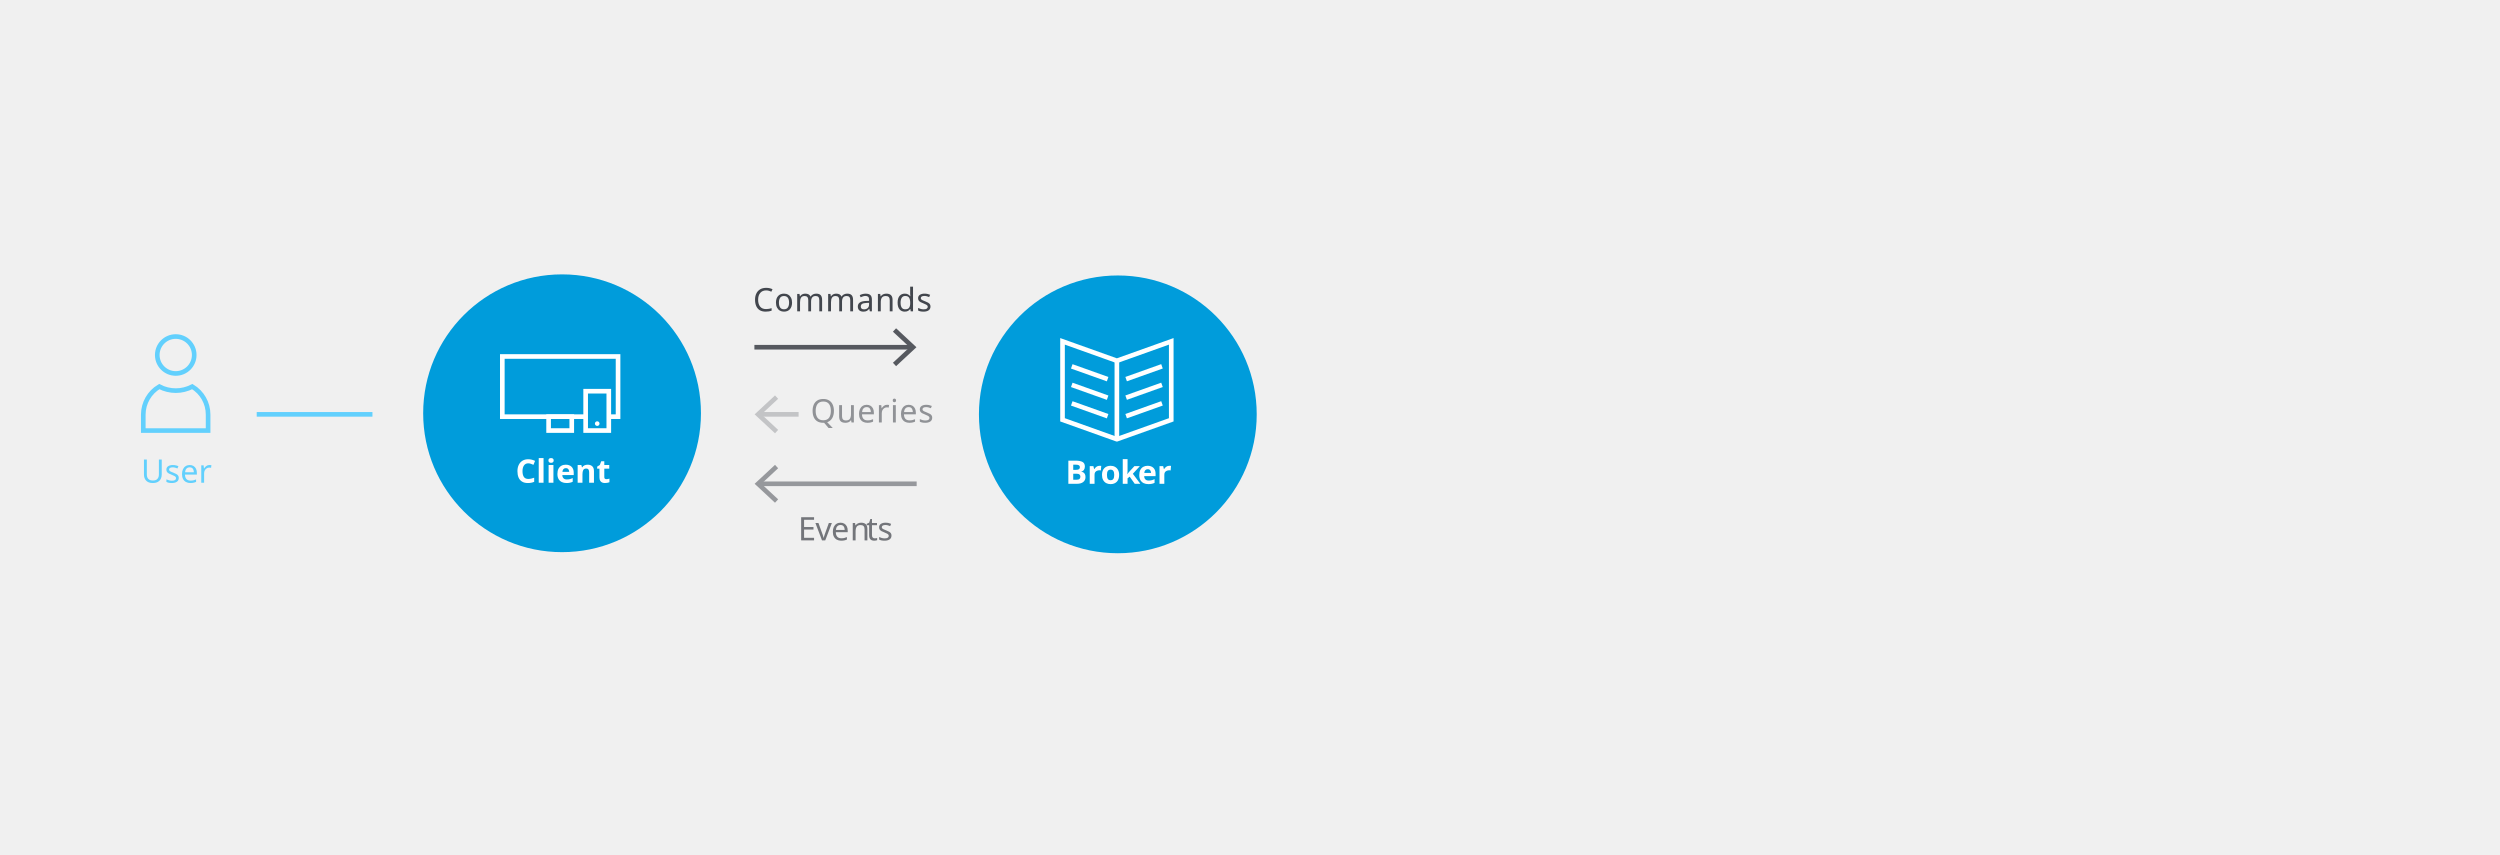
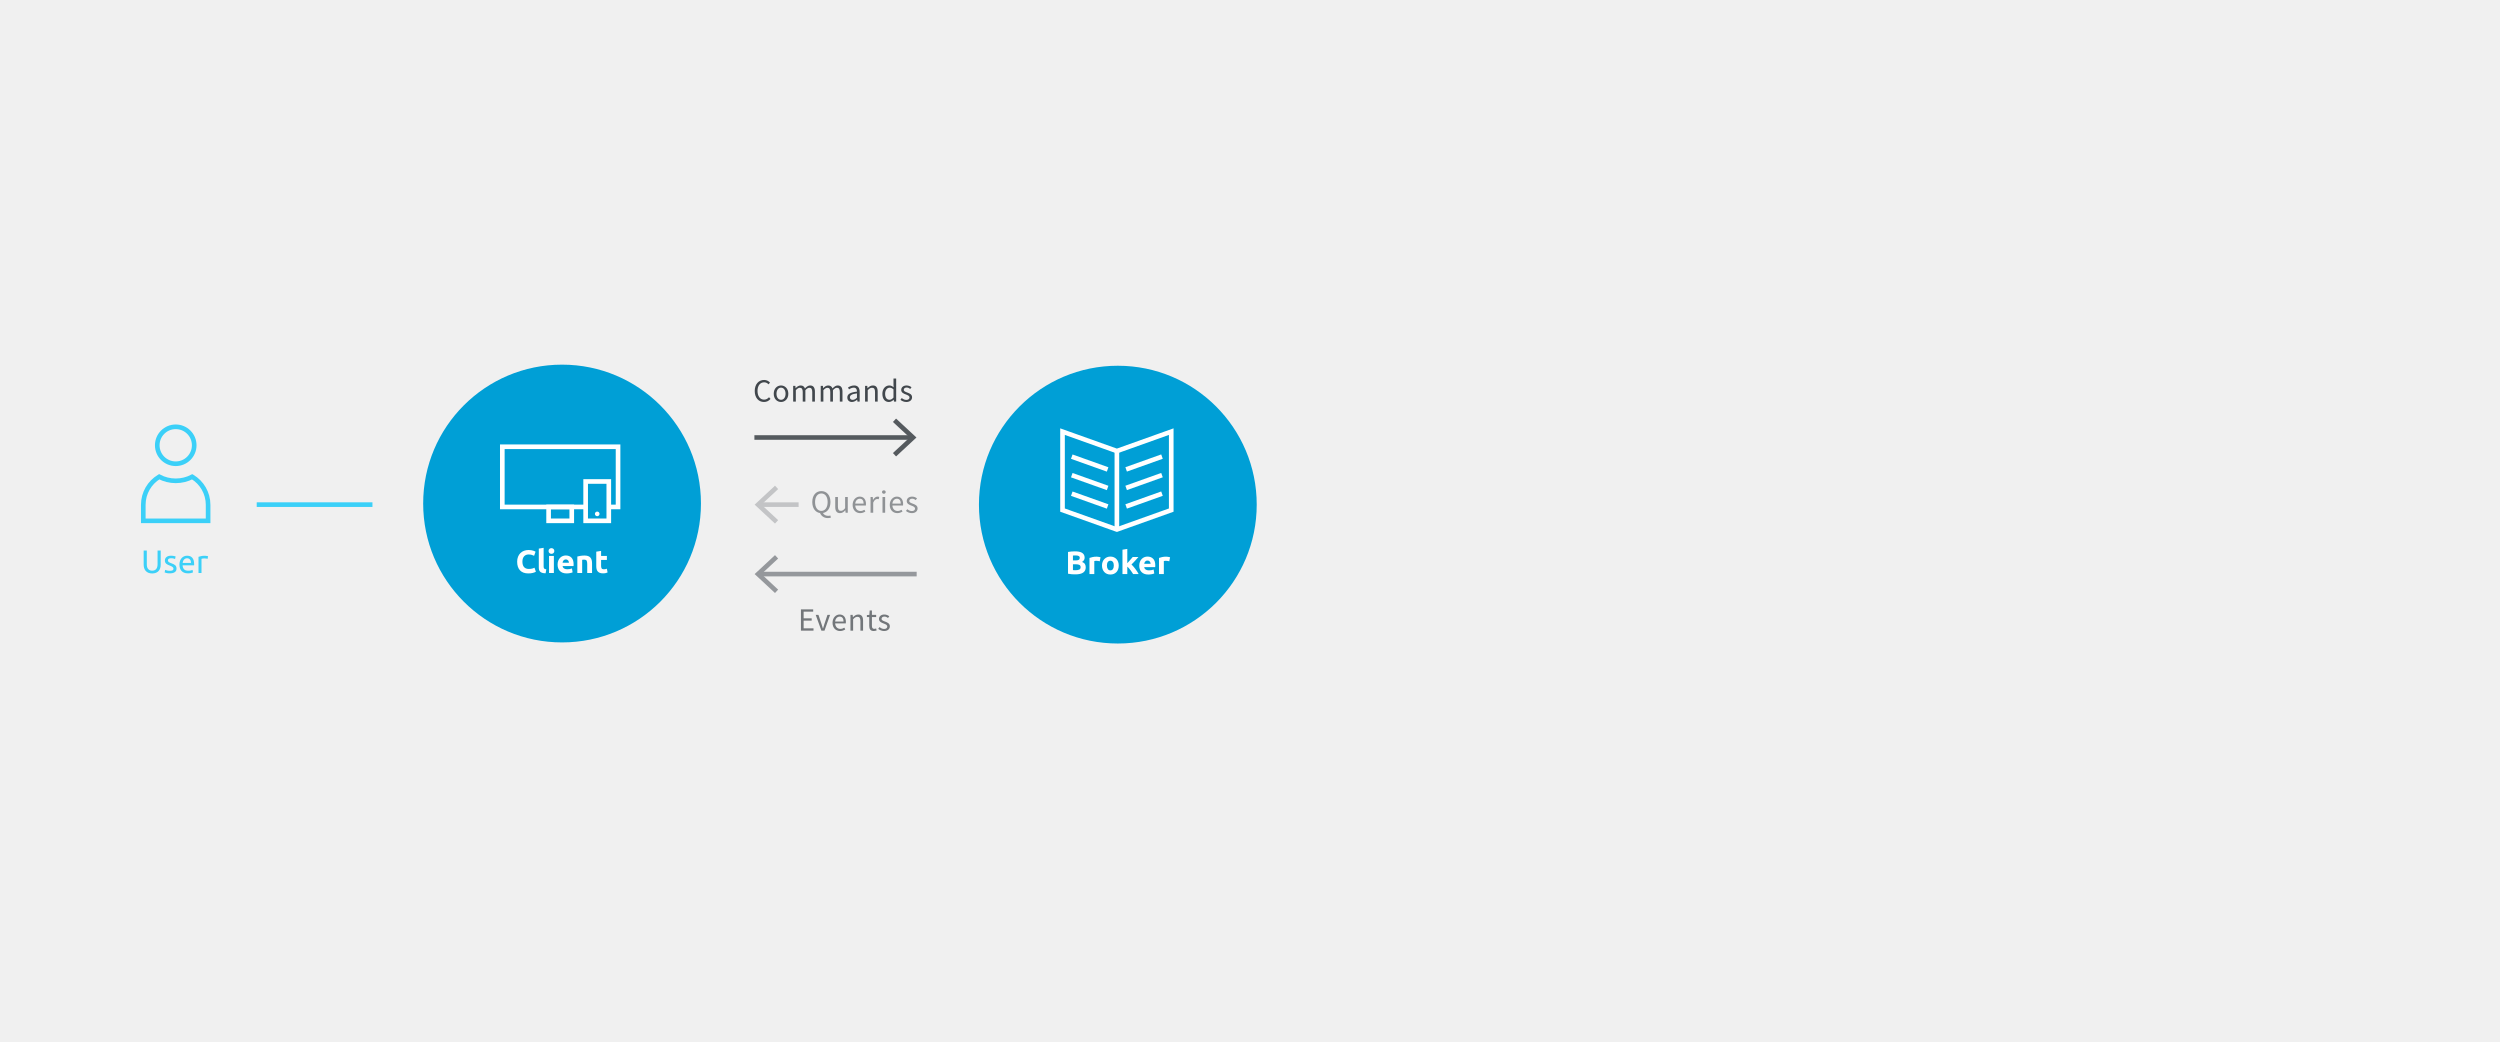
- <svg xmlns="http://www.w3.org/2000/svg" id="elements" width="1080" height="369" viewBox="0 0 1080 369">
-   <defs>
-     <style>.cls-1,.cls-9{fill:#62d0fd;}.cls-1,.cls-5{stroke:#62d0fd;}.cls-1,.cls-11,.cls-14,.cls-3,.cls-5{stroke-miterlimit:10;stroke-width:2px;}.cls-2{fill:#009cdb;}.cls-11,.cls-14,.cls-3,.cls-5{fill:none;}.cls-3{stroke:#fff;}.cls-4,.cls-6{fill:#fff;}.cls-16,.cls-17,.cls-18,.cls-6,.cls-9{font-size:14px;}.cls-6{font-family:Ubuntu-Bold, Ubuntu;font-weight:700;}.cls-7{letter-spacing:-0.01em;}.cls-8{letter-spacing:-0.04em;}.cls-9{font-family:Ubuntu;}.cls-10{opacity:0.8;}.cls-11{stroke:#2f333b;}.cls-12,.cls-16,.cls-17,.cls-18{fill:#2f333b;}.cls-13,.cls-17{opacity:0.5;}.cls-14{stroke:#96989c;}.cls-15{fill:#96989c;}.cls-16{opacity:0.9;}.cls-16,.cls-17,.cls-18{font-family:SourceSansPro-Regular, Source Sans Pro;}.cls-16,.cls-17,.cls-20{letter-spacing:0.02em;}.cls-18{opacity:0.65;letter-spacing:0.01em;}.cls-19{letter-spacing:0.02em;}</style>
-   </defs>
-   <line class="cls-1" x1="160.9" y1="179" x2="110.9" y2="179" />
-   <circle class="cls-2" cx="242.81" cy="178.53" r="60" />
-   <circle class="cls-2" cx="482.9" cy="179" r="60" />
-   <polyline class="cls-3" points="263 180 267 180 267 154 217 154 217 180 253 180" />
-   <rect class="cls-3" x="237" y="180" width="10" height="6" />
-   <circle class="cls-4" cx="258" cy="183" r="1" />
-   <polygon class="cls-3" points="263 169 253 169 253 180 253 186 263 186 263 169" />
-   <polygon class="cls-3" points="482.48 155.85 459.01 147.46 459.01 181.36 482.48 189.75 482.49 189.75 505.98 181.36 505.98 147.46 482.49 155.85 482.48 155.85" />
-   <line class="cls-3" x1="463" y1="158.27" x2="478.49" y2="163.8" />
-   <line class="cls-3" x1="482.49" y1="155.92" x2="482.49" y2="189.74" />
-   <line class="cls-3" x1="463" y1="166.27" x2="478.49" y2="171.8" />
-   <line class="cls-3" x1="463" y1="174.27" x2="478.49" y2="179.8" />
-   <line class="cls-3" x1="501.98" y1="158.25" x2="486.49" y2="163.78" />
-   <line class="cls-3" x1="501.98" y1="166.25" x2="486.49" y2="171.78" />
-   <line class="cls-3" x1="501.98" y1="174.25" x2="486.49" y2="179.78" />
-   <circle class="cls-5" cx="75.92" cy="153.36" r="7.98" />
-   <path class="cls-5" d="M89.9,179.1A14.11,14.11,0,0,0,83.07,167l0,0a15.36,15.36,0,0,1-14.26,0l0,0A14.11,14.11,0,0,0,61.9,179.1V186h28v-6.95" />
-   <text class="cls-6" transform="translate(460.26 209)">B<tspan class="cls-7" x="9.41" y="0">r</tspan>
-     <tspan x="15.18" y="0">o</tspan>
-     <tspan class="cls-8" x="23.67" y="0">k</tspan>
-     <tspan x="31.28" y="0">er</tspan>
-   </text>
-   <text class="cls-9" transform="translate(60.92 208.53)">User</text>
-   <text class="cls-6" transform="translate(222.72 208.53)">Client</text>
-   <g class="cls-10">
-     <line class="cls-11" x1="325.9" y1="150" x2="393.73" y2="150" />
-     <polygon class="cls-12" points="387.11 158.18 385.74 156.72 392.96 150 385.74 143.29 387.11 141.82 395.9 150 387.11 158.18" />
+ <svg xmlns="http://www.w3.org/2000/svg" width="100%" height="100%" viewBox="0 0 1080 450" version="1.1" xml:space="preserve" style="fill-rule:evenodd;clip-rule:evenodd;stroke-miterlimit:10;">
+   <g id="elements" transform="matrix(1,0,0,1,0,-75)">
+     <g transform="matrix(1,0,0,1,110.901,293)">
+       <path d="M0,0L49.999,0L0,0Z" style="fill:rgb(59,208,248);fill-rule:nonzero;" />
+     </g>
+     <g transform="matrix(-1,-0,-0,1,110.9,293)">
+       <path d="M-50,0L0,0" style="fill:none;stroke:rgb(59,208,248);stroke-width:2px;" />
+     </g>
+     <g transform="matrix(1,0,0,1,242.81,352.526)">
+       <circle cx="0" cy="-60" r="60" style="fill:rgb(0,159,214);" />
+     </g>
+     <g transform="matrix(1,0,0,1,482.902,353)">
+       <circle cx="0" cy="-60" r="60" style="fill:rgb(0,159,214);" />
+     </g>
+     <g transform="matrix(1,0,0,1,262.999,268)">
+       <path d="M0,26L4,26L4,0L-46,0L-46,26L-10,26" style="fill:none;stroke:white;stroke-width:2px;" />
+     </g>
+     <g transform="matrix(-1,-0,-0,1,483.998,-206)">
+       <rect x="236.999" y="500" width="10" height="6" style="fill:none;stroke:white;stroke-width:2px;" />
+     </g>
+     <g transform="matrix(1,0,0,1,256.999,297)">
+       <path d="M0,0C0,0.553 0.447,1 1,1C1.552,1 2,0.553 2,0C2,-0.553 1.552,-1 1,-1C0.447,-1 0,-0.553 0,0" style="fill:white;fill-rule:nonzero;" />
+     </g>
+     <g transform="matrix(1,0,0,1,262.999,300)">
+       <path d="M0,-17L-10,-17L-10,0L0,0L0,-17Z" style="fill:none;stroke:white;stroke-width:2px;" />
+     </g>
+     <g transform="matrix(1,0,0,1,482.48,295.366)">
+       <path d="M0,-25.519L-23.471,-33.902L-23.471,-0.003L0,8.379L0.013,8.383L23.495,-0.003L23.495,-33.902L0.012,-25.514L0,-25.519Z" style="fill:none;stroke:white;stroke-width:2px;" />
+     </g>
+     <g transform="matrix(0.941743,0.336333,0.336333,-0.941743,464.386,269.828)">
+       <path d="M-0.479,-2.766L15.966,-2.766" style="fill:none;stroke:white;stroke-width:2px;" />
+     </g>
+     <g transform="matrix(0,1,1,0,499.405,286.829)">
+       <path d="M-16.913,-16.913L16.913,-16.913" style="fill:none;stroke:white;stroke-width:2px;" />
+     </g>
+     <g transform="matrix(0.941743,0.336333,0.336333,-0.941743,464.386,277.828)">
+       <path d="M-0.479,-2.766L15.966,-2.766" style="fill:none;stroke:white;stroke-width:2px;" />
+     </g>
+     <g transform="matrix(0.941743,0.336333,0.336333,-0.941743,464.386,285.828)">
+       <path d="M-0.479,-2.766L15.966,-2.766" style="fill:none;stroke:white;stroke-width:2px;" />
+     </g>
+     <g transform="matrix(-0.941743,0.336333,0.336333,0.941743,487.875,280.224)">
+       <path d="M-15.966,-2.766L0.479,-2.766" style="fill:none;stroke:white;stroke-width:2px;" />
+     </g>
+     <g transform="matrix(-0.941743,0.336333,0.336333,0.941743,487.875,288.224)">
+       <path d="M-15.966,-2.766L0.479,-2.766" style="fill:none;stroke:white;stroke-width:2px;" />
+     </g>
+     <g transform="matrix(-0.941743,0.336333,0.336333,0.941743,487.875,296.224)">
+       <path d="M-15.966,-2.766L0.479,-2.766" style="fill:none;stroke:white;stroke-width:2px;" />
+     </g>
+     <g transform="matrix(0,1,1,0,75.9195,259.375)">
+       <circle cx="7.983" cy="-0.001" r="7.983" style="fill:none;stroke:rgb(59,208,248);stroke-width:2px;" />
+     </g>
+     <g transform="matrix(1,0,0,1,89.9004,287.862)">
+       <path d="M0,5.234C0,0.088 -2.739,-4.415 -6.83,-6.876L-6.86,-6.893C-8.988,-5.778 -11.411,-5.146 -13.981,-5.146C-16.56,-5.146 -18.989,-5.782 -21.123,-6.904L-21.161,-6.88C-25.256,-4.421 -28,0.084 -28,5.234L-28,12.138L0,12.138L0,5.188" style="fill:none;stroke:rgb(59,208,248);stroke-width:2px;" />
+     </g>
+     <g>
+       <g opacity="0.8">
+         <g>
+           <clipPath id="_clip1">
+             <rect x="325.902" y="255.822" width="70" height="16.358" clip-rule="nonzero" />
+           </clipPath>
+           <g clip-path="url(#_clip1)">
+             <g transform="matrix(1,0,0,1,325.902,264)">
+               <path d="M0,0L67.83,0" style="fill:none;stroke:rgb(46,52,58);stroke-width:2px;" />
+             </g>
+             <g transform="matrix(1,0,0,1,387.106,255.823)">
+               <path d="M0,16.357L-1.363,14.892L5.859,8.179L-1.363,1.464L0,0L8.797,8.179L0,16.357Z" style="fill:rgb(46,52,58);fill-rule:nonzero;" />
+             </g>
+           </g>
+         </g>
+       </g>
+     </g>
+     <g>
+       <g opacity="0.5">
+         <g>
+           <clipPath id="_clip2">
+             <rect x="326" y="284.82" width="19" height="16.358" clip-rule="nonzero" />
+           </clipPath>
+           <g clip-path="url(#_clip2)">
+             <g transform="matrix(-1,-0,-0,1,328.169,293)">
+               <path d="M-16.831,0L0,0" style="fill:none;stroke:rgb(149,152,156);stroke-width:2px;" />
+             </g>
+             <g transform="matrix(1,0,0,1,334.796,301.177)">
+               <path d="M0,-16.357L1.364,-14.892L-5.859,-8.179L1.364,-1.464L0,0L-8.796,-8.179L0,-16.357Z" style="fill:rgb(149,152,156);fill-rule:nonzero;" />
+             </g>
+           </g>
+         </g>
+       </g>
+     </g>
+     <g transform="matrix(-1,-0,-0,1,328.169,323)">
+       <path d="M-67.831,0L0,0" style="fill:none;stroke:rgb(149,152,156);stroke-width:2px;" />
+     </g>
+     <g transform="matrix(1,0,0,1,334.796,331.177)">
+       <path d="M0,-16.357L1.364,-14.892L-5.859,-8.179L1.364,-1.464L0,0L-8.796,-8.179L0,-16.357Z" style="fill:rgb(149,152,156);fill-rule:nonzero;" />
+     </g>
+     <g>
+       <path d="M464.617,323.126C464.085,323.126 463.556,323.11 463.028,323.077C462.501,323.044 461.953,322.967 461.383,322.846L461.383,313.438C461.831,313.354 462.321,313.291 462.853,313.249C463.385,313.207 463.88,313.186 464.337,313.186C464.953,313.186 465.52,313.23 466.038,313.319C466.556,313.408 467.002,313.559 467.375,313.774C467.749,313.989 468.04,314.271 468.25,314.621C468.46,314.971 468.565,315.403 468.565,315.916C468.565,316.691 468.192,317.302 467.445,317.75C468.061,317.983 468.481,318.301 468.705,318.702C468.929,319.103 469.041,319.556 469.041,320.06C469.041,321.077 468.67,321.843 467.928,322.356C467.186,322.869 466.083,323.126 464.617,323.126ZM463.511,318.772L463.511,321.278C463.67,321.297 463.843,321.311 464.029,321.32C464.216,321.329 464.421,321.334 464.645,321.334C465.299,321.334 465.826,321.241 466.227,321.054C466.629,320.867 466.829,320.522 466.829,320.018C466.829,319.57 466.661,319.25 466.325,319.059C465.989,318.868 465.509,318.772 464.883,318.772L463.511,318.772ZM463.511,317.106L464.575,317.106C465.247,317.106 465.728,317.02 466.017,316.847C466.307,316.674 466.451,316.397 466.451,316.014C466.451,315.622 466.302,315.347 466.003,315.188C465.705,315.029 465.266,314.95 464.687,314.95C464.501,314.95 464.3,314.952 464.085,314.957C463.871,314.962 463.679,314.973 463.511,314.992L463.511,317.106Z" style="fill:white;fill-rule:nonzero;" />
+       <path d="M475.089,317.484C474.903,317.437 474.683,317.388 474.431,317.337C474.179,317.286 473.909,317.26 473.619,317.26C473.489,317.26 473.332,317.272 473.15,317.295C472.968,317.318 472.831,317.344 472.737,317.372L472.737,323L470.651,323L470.651,316.028C471.025,315.897 471.466,315.774 471.974,315.657C472.483,315.54 473.05,315.482 473.675,315.482C473.787,315.482 473.923,315.489 474.081,315.503C474.24,315.517 474.399,315.536 474.557,315.559C474.716,315.582 474.875,315.61 475.033,315.643C475.192,315.676 475.327,315.715 475.439,315.762L475.089,317.484Z" style="fill:white;fill-rule:nonzero;" />
+       <path d="M483.297,319.304C483.297,319.883 483.213,320.412 483.045,320.893C482.877,321.374 482.635,321.784 482.317,322.125C482,322.466 481.62,322.729 481.176,322.916C480.733,323.103 480.236,323.196 479.685,323.196C479.144,323.196 478.652,323.103 478.208,322.916C477.765,322.729 477.385,322.466 477.067,322.125C476.75,321.784 476.503,321.374 476.325,320.893C476.148,320.412 476.059,319.883 476.059,319.304C476.059,318.725 476.15,318.198 476.332,317.722C476.514,317.246 476.766,316.84 477.088,316.504C477.41,316.168 477.793,315.907 478.236,315.72C478.68,315.533 479.163,315.44 479.685,315.44C480.217,315.44 480.705,315.533 481.148,315.72C481.592,315.907 481.972,316.168 482.289,316.504C482.607,316.84 482.854,317.246 483.031,317.722C483.209,318.198 483.297,318.725 483.297,319.304ZM481.169,319.304C481.169,318.66 481.041,318.154 480.784,317.785C480.528,317.416 480.161,317.232 479.685,317.232C479.209,317.232 478.841,317.416 478.579,317.785C478.318,318.154 478.187,318.66 478.187,319.304C478.187,319.948 478.318,320.459 478.579,320.837C478.841,321.215 479.209,321.404 479.685,321.404C480.161,321.404 480.528,321.215 480.784,320.837C481.041,320.459 481.169,319.948 481.169,319.304Z" style="fill:white;fill-rule:nonzero;" />
+       <path d="M486.993,318.296C487.199,318.072 487.411,317.839 487.63,317.596C487.85,317.353 488.062,317.113 488.267,316.875C488.473,316.637 488.666,316.411 488.848,316.196C489.03,315.981 489.187,315.795 489.317,315.636L491.795,315.636C491.301,316.205 490.818,316.749 490.346,317.267C489.875,317.785 489.359,318.319 488.799,318.87C489.079,319.122 489.369,319.423 489.667,319.773C489.966,320.123 490.255,320.485 490.535,320.858C490.815,321.231 491.072,321.605 491.305,321.978C491.539,322.351 491.735,322.692 491.893,323L489.499,323C489.35,322.757 489.18,322.489 488.988,322.195C488.797,321.901 488.594,321.607 488.379,321.313C488.165,321.019 487.938,320.737 487.7,320.466C487.462,320.195 487.227,319.967 486.993,319.78L486.993,323L484.907,323L484.907,312.472L486.993,312.136L486.993,318.296Z" style="fill:white;fill-rule:nonzero;" />
+       <path d="M492.163,319.374C492.163,318.721 492.264,318.149 492.464,317.659C492.665,317.169 492.929,316.761 493.255,316.434C493.582,316.107 493.958,315.86 494.382,315.692C494.807,315.524 495.243,315.44 495.691,315.44C496.737,315.44 497.563,315.76 498.169,316.399C498.776,317.038 499.079,317.979 499.079,319.22C499.079,319.341 499.075,319.474 499.065,319.619C499.056,319.764 499.047,319.892 499.037,320.004L494.305,320.004C494.352,320.433 494.553,320.774 494.907,321.026C495.262,321.278 495.738,321.404 496.335,321.404C496.718,321.404 497.094,321.369 497.462,321.299C497.831,321.229 498.132,321.143 498.365,321.04L498.645,322.734C498.533,322.79 498.384,322.846 498.197,322.902C498.011,322.958 497.803,323.007 497.574,323.049C497.346,323.091 497.101,323.126 496.839,323.154C496.578,323.182 496.317,323.196 496.055,323.196C495.393,323.196 494.816,323.098 494.326,322.902C493.836,322.706 493.43,322.438 493.108,322.097C492.786,321.756 492.548,321.353 492.394,320.886C492.24,320.419 492.163,319.915 492.163,319.374ZM497.063,318.576C497.054,318.399 497.024,318.226 496.972,318.058C496.921,317.89 496.842,317.741 496.734,317.61C496.627,317.479 496.492,317.372 496.328,317.288C496.165,317.204 495.962,317.162 495.719,317.162C495.486,317.162 495.285,317.202 495.117,317.281C494.949,317.36 494.809,317.465 494.697,317.596C494.585,317.727 494.499,317.878 494.438,318.051C494.378,318.224 494.333,318.399 494.305,318.576L497.063,318.576Z" style="fill:white;fill-rule:nonzero;" />
+       <path d="M505.127,317.484C504.941,317.437 504.721,317.388 504.469,317.337C504.217,317.286 503.947,317.26 503.657,317.26C503.527,317.26 503.37,317.272 503.188,317.295C503.006,317.318 502.869,317.344 502.775,317.372L502.775,323L500.689,323L500.689,316.028C501.063,315.897 501.504,315.774 502.012,315.657C502.521,315.54 503.088,315.482 503.713,315.482C503.825,315.482 503.961,315.489 504.119,315.503C504.278,315.517 504.437,315.536 504.595,315.559C504.754,315.582 504.913,315.61 505.071,315.643C505.23,315.676 505.365,315.715 505.477,315.762L505.127,317.484Z" style="fill:white;fill-rule:nonzero;" />
+     </g>
+     <path d="M65.743,322.734C65.109,322.734 64.558,322.636 64.091,322.44C63.625,322.244 63.242,321.976 62.943,321.635C62.645,321.294 62.423,320.891 62.278,320.424C62.134,319.957 62.061,319.453 62.061,318.912L62.061,312.822L63.419,312.822L63.419,318.758C63.419,319.729 63.634,320.433 64.063,320.872C64.493,321.311 65.053,321.53 65.743,321.53C66.089,321.53 66.404,321.476 66.688,321.369C66.973,321.262 67.218,321.096 67.423,320.872C67.629,320.648 67.787,320.361 67.899,320.011C68.011,319.661 68.067,319.243 68.067,318.758L68.067,312.822L69.425,312.822L69.425,318.912C69.425,319.453 69.353,319.957 69.208,320.424C69.064,320.891 68.84,321.294 68.536,321.635C68.233,321.976 67.85,322.244 67.388,322.44C66.926,322.636 66.378,322.734 65.743,322.734Z" style="fill:rgb(59,208,248);fill-rule:nonzero;" />
+     <path d="M73.373,321.586C73.905,321.586 74.3,321.516 74.556,321.376C74.813,321.236 74.941,321.012 74.941,320.704C74.941,320.387 74.815,320.135 74.563,319.948C74.311,319.761 73.896,319.551 73.317,319.318C73.037,319.206 72.769,319.092 72.512,318.975C72.256,318.858 72.034,318.721 71.847,318.562C71.661,318.403 71.511,318.212 71.399,317.988C71.287,317.764 71.231,317.489 71.231,317.162C71.231,316.518 71.469,316.007 71.945,315.629C72.421,315.251 73.07,315.062 73.891,315.062C74.097,315.062 74.302,315.074 74.507,315.097C74.713,315.12 74.904,315.148 75.081,315.181C75.259,315.214 75.415,315.249 75.55,315.286C75.686,315.323 75.791,315.356 75.865,315.384L75.627,316.504C75.487,316.429 75.268,316.352 74.969,316.273C74.671,316.194 74.311,316.154 73.891,316.154C73.527,316.154 73.21,316.226 72.939,316.371C72.669,316.516 72.533,316.742 72.533,317.05C72.533,317.209 72.564,317.349 72.624,317.47C72.685,317.591 72.778,317.701 72.904,317.799C73.03,317.897 73.187,317.988 73.373,318.072C73.56,318.156 73.784,318.245 74.045,318.338C74.391,318.469 74.699,318.597 74.969,318.723C75.24,318.849 75.471,318.996 75.662,319.164C75.854,319.332 76.001,319.535 76.103,319.773C76.206,320.011 76.257,320.303 76.257,320.648C76.257,321.32 76.008,321.829 75.508,322.174C75.009,322.519 74.297,322.692 73.373,322.692C72.729,322.692 72.225,322.638 71.861,322.531C71.497,322.424 71.25,322.342 71.119,322.286L71.357,321.166C71.507,321.222 71.745,321.306 72.071,321.418C72.398,321.53 72.832,321.586 73.373,321.586Z" style="fill:rgb(59,208,248);fill-rule:nonzero;" />
+     <path d="M77.517,318.898C77.517,318.254 77.611,317.692 77.797,317.211C77.984,316.73 78.231,316.331 78.539,316.014C78.847,315.697 79.202,315.459 79.603,315.3C80.005,315.141 80.415,315.062 80.835,315.062C81.815,315.062 82.567,315.368 83.089,315.979C83.612,316.59 83.873,317.521 83.873,318.772C83.873,318.828 83.873,318.9 83.873,318.989C83.873,319.078 83.869,319.159 83.859,319.234L78.875,319.234C78.931,319.99 79.151,320.564 79.533,320.956C79.916,321.348 80.513,321.544 81.325,321.544C81.783,321.544 82.168,321.504 82.48,321.425C82.793,321.346 83.029,321.269 83.187,321.194L83.369,322.286C83.211,322.37 82.933,322.459 82.536,322.552C82.14,322.645 81.689,322.692 81.185,322.692C80.551,322.692 80.002,322.596 79.54,322.405C79.078,322.214 78.698,321.95 78.399,321.614C78.101,321.278 77.879,320.879 77.734,320.417C77.59,319.955 77.517,319.449 77.517,318.898ZM82.515,318.184C82.525,317.596 82.378,317.113 82.074,316.735C81.771,316.357 81.353,316.168 80.821,316.168C80.523,316.168 80.259,316.226 80.03,316.343C79.802,316.46 79.608,316.611 79.449,316.798C79.291,316.985 79.167,317.199 79.078,317.442C78.99,317.685 78.931,317.932 78.903,318.184L82.515,318.184Z" style="fill:rgb(59,208,248);fill-rule:nonzero;" />
+     <path d="M88.437,315.09C88.549,315.09 88.678,315.097 88.822,315.111C88.967,315.125 89.109,315.144 89.249,315.167C89.389,315.19 89.518,315.214 89.634,315.237C89.751,315.26 89.837,315.281 89.893,315.3L89.669,316.434C89.567,316.397 89.396,316.352 89.158,316.301C88.92,316.25 88.615,316.224 88.241,316.224C87.999,316.224 87.758,316.25 87.52,316.301C87.282,316.352 87.126,316.387 87.051,316.406L87.051,322.524L85.749,322.524L85.749,315.552C86.057,315.44 86.44,315.335 86.897,315.237C87.355,315.139 87.868,315.09 88.437,315.09Z" style="fill:rgb(59,208,248);fill-rule:nonzero;" />
+     <path d="M228.255,322.72C226.678,322.72 225.476,322.281 224.65,321.404C223.824,320.527 223.411,319.281 223.411,317.666C223.411,316.863 223.537,316.147 223.789,315.517C224.041,314.887 224.387,314.355 224.825,313.921C225.264,313.487 225.787,313.158 226.393,312.934C227,312.71 227.658,312.598 228.367,312.598C228.778,312.598 229.151,312.628 229.487,312.689C229.823,312.75 230.117,312.82 230.369,312.899C230.621,312.978 230.831,313.06 230.999,313.144C231.167,313.228 231.289,313.293 231.363,313.34L230.733,315.104C230.435,314.945 230.087,314.81 229.69,314.698C229.294,314.586 228.843,314.53 228.339,314.53C228.003,314.53 227.674,314.586 227.352,314.698C227.03,314.81 226.746,314.99 226.498,315.237C226.251,315.484 226.053,315.804 225.903,316.196C225.754,316.588 225.679,317.064 225.679,317.624C225.679,318.072 225.728,318.49 225.826,318.877C225.924,319.264 226.083,319.598 226.302,319.878C226.522,320.158 226.809,320.38 227.163,320.543C227.518,320.706 227.947,320.788 228.451,320.788C228.769,320.788 229.053,320.769 229.305,320.732C229.557,320.695 229.781,320.65 229.977,320.599C230.173,320.548 230.346,320.489 230.495,320.424C230.645,320.359 230.78,320.298 230.901,320.242L231.503,321.992C231.195,322.179 230.761,322.347 230.201,322.496C229.641,322.645 228.993,322.72 228.255,322.72Z" style="fill:white;fill-rule:nonzero;" />
+     <path d="M235.703,322.664C235.097,322.655 234.604,322.589 234.226,322.468C233.848,322.347 233.55,322.176 233.33,321.957C233.111,321.738 232.962,321.472 232.882,321.159C232.803,320.846 232.763,320.494 232.763,320.102L232.763,311.996L234.849,311.66L234.849,319.682C234.849,319.869 234.863,320.037 234.891,320.186C234.919,320.335 234.973,320.461 235.052,320.564C235.132,320.667 235.246,320.751 235.395,320.816C235.545,320.881 235.745,320.923 235.997,320.942L235.703,322.664Z" style="fill:white;fill-rule:nonzero;" />
+     <path d="M239.273,322.524L237.187,322.524L237.187,315.16L239.273,315.16L239.273,322.524ZM239.469,313.032C239.469,313.415 239.346,313.716 239.098,313.935C238.851,314.154 238.559,314.264 238.223,314.264C237.887,314.264 237.596,314.154 237.348,313.935C237.101,313.716 236.977,313.415 236.977,313.032C236.977,312.649 237.101,312.348 237.348,312.129C237.596,311.91 237.887,311.8 238.223,311.8C238.559,311.8 238.851,311.91 239.098,312.129C239.346,312.348 239.469,312.649 239.469,313.032Z" style="fill:white;fill-rule:nonzero;" />
+     <path d="M240.883,318.898C240.883,318.245 240.984,317.673 241.184,317.183C241.385,316.693 241.649,316.285 241.975,315.958C242.302,315.631 242.678,315.384 243.102,315.216C243.527,315.048 243.963,314.964 244.411,314.964C245.457,314.964 246.283,315.284 246.889,315.923C247.496,316.562 247.799,317.503 247.799,318.744C247.799,318.865 247.795,318.998 247.785,319.143C247.776,319.288 247.767,319.416 247.757,319.528L243.025,319.528C243.072,319.957 243.273,320.298 243.627,320.55C243.982,320.802 244.458,320.928 245.055,320.928C245.438,320.928 245.814,320.893 246.182,320.823C246.551,320.753 246.852,320.667 247.085,320.564L247.365,322.258C247.253,322.314 247.104,322.37 246.917,322.426C246.731,322.482 246.523,322.531 246.294,322.573C246.066,322.615 245.821,322.65 245.559,322.678C245.298,322.706 245.037,322.72 244.775,322.72C244.113,322.72 243.536,322.622 243.046,322.426C242.556,322.23 242.15,321.962 241.828,321.621C241.506,321.28 241.268,320.877 241.114,320.41C240.96,319.943 240.883,319.439 240.883,318.898ZM245.783,318.1C245.774,317.923 245.744,317.75 245.692,317.582C245.641,317.414 245.562,317.265 245.454,317.134C245.347,317.003 245.212,316.896 245.048,316.812C244.885,316.728 244.682,316.686 244.439,316.686C244.206,316.686 244.005,316.726 243.837,316.805C243.669,316.884 243.529,316.989 243.417,317.12C243.305,317.251 243.219,317.402 243.158,317.575C243.098,317.748 243.053,317.923 243.025,318.1L245.783,318.1Z" style="fill:white;fill-rule:nonzero;" />
+     <path d="M249.409,315.412C249.764,315.309 250.221,315.214 250.781,315.125C251.341,315.036 251.929,314.992 252.545,314.992C253.171,314.992 253.691,315.074 254.106,315.237C254.522,315.4 254.851,315.631 255.093,315.93C255.336,316.229 255.509,316.583 255.611,316.994C255.714,317.405 255.765,317.862 255.765,318.366L255.765,322.524L253.679,322.524L253.679,318.618C253.679,317.946 253.591,317.47 253.413,317.19C253.236,316.91 252.905,316.77 252.419,316.77C252.27,316.77 252.111,316.777 251.943,316.791C251.775,316.805 251.626,316.821 251.495,316.84L251.495,322.524L249.409,322.524L249.409,315.412Z" style="fill:white;fill-rule:nonzero;" />
+     <path d="M257.585,313.326L259.671,312.99L259.671,315.16L262.177,315.16L262.177,316.896L259.671,316.896L259.671,319.486C259.671,319.925 259.748,320.275 259.902,320.536C260.056,320.797 260.367,320.928 260.833,320.928C261.057,320.928 261.288,320.907 261.526,320.865C261.764,320.823 261.981,320.765 262.177,320.69L262.471,322.314C262.219,322.417 261.939,322.505 261.631,322.58C261.323,322.655 260.945,322.692 260.497,322.692C259.928,322.692 259.457,322.615 259.083,322.461C258.71,322.307 258.411,322.092 258.187,321.817C257.963,321.542 257.807,321.208 257.718,320.816C257.63,320.424 257.585,319.99 257.585,319.514L257.585,313.326Z" style="fill:white;fill-rule:nonzero;" />
+     <g>
+       <g opacity="0.9">
+         <g>
+           <path d="M330.048,248.661C331.238,248.661 332.134,248.171 332.862,247.331L332.218,246.603C331.63,247.247 330.972,247.639 330.09,247.639C328.354,247.639 327.248,246.183 327.248,243.873C327.248,241.591 328.396,240.163 330.132,240.163C330.916,240.163 331.518,240.513 332.008,241.031L332.638,240.275C332.106,239.673 331.238,239.141 330.118,239.141C327.78,239.141 326.044,240.947 326.044,243.901C326.044,246.897 327.752,248.661 330.048,248.661Z" style="fill:rgb(46,52,58);fill-rule:nonzero;" />
+           <path d="M337.404,248.661C339.07,248.661 340.554,247.359 340.554,245.105C340.554,242.823 339.07,241.521 337.404,241.521C335.738,241.521 334.254,242.823 334.254,245.105C334.254,247.359 335.738,248.661 337.404,248.661ZM337.404,247.709C336.242,247.709 335.444,246.659 335.444,245.105C335.444,243.537 336.242,242.473 337.404,242.473C338.58,242.473 339.364,243.537 339.364,245.105C339.364,246.659 338.58,247.709 337.404,247.709Z" style="fill:rgb(46,52,58);fill-rule:nonzero;" />
+           <path d="M342.646,248.493L343.794,248.493L343.794,243.565C344.424,242.865 344.998,242.515 345.502,242.515C346.37,242.515 346.776,243.061 346.776,244.335L346.776,248.493L347.924,248.493L347.924,243.565C348.554,242.865 349.1,242.515 349.632,242.515C350.486,242.515 350.892,243.061 350.892,244.335L350.892,248.493L352.04,248.493L352.04,244.181C352.04,242.445 351.368,241.521 349.968,241.521C349.142,241.521 348.442,242.053 347.728,242.823C347.448,242.011 346.888,241.521 345.852,241.521C345.04,241.521 344.326,242.025 343.738,242.669L343.696,242.669L343.598,241.689L342.646,241.689L342.646,248.493Z" style="fill:rgb(46,52,58);fill-rule:nonzero;" />
+           <path d="M354.552,248.493L355.7,248.493L355.7,243.565C356.33,242.865 356.904,242.515 357.408,242.515C358.276,242.515 358.682,243.061 358.682,244.335L358.682,248.493L359.83,248.493L359.83,243.565C360.46,242.865 361.006,242.515 361.538,242.515C362.392,242.515 362.798,243.061 362.798,244.335L362.798,248.493L363.946,248.493L363.946,244.181C363.946,242.445 363.274,241.521 361.874,241.521C361.048,241.521 360.348,242.053 359.634,242.823C359.354,242.011 358.794,241.521 357.758,241.521C356.946,241.521 356.232,242.025 355.644,242.669L355.602,242.669L355.504,241.689L354.552,241.689L354.552,248.493Z" style="fill:rgb(46,52,58);fill-rule:nonzero;" />
+           <path d="M368.026,248.661C368.88,248.661 369.636,248.213 370.28,247.681L370.322,247.681L370.42,248.493L371.372,248.493L371.372,244.321C371.372,242.627 370.672,241.521 369.006,241.521C367.914,241.521 366.962,241.997 366.332,242.403L366.78,243.201C367.312,242.837 368.026,242.473 368.81,242.473C369.93,242.473 370.21,243.313 370.21,244.181C367.312,244.503 366.038,245.245 366.038,246.729C366.038,247.947 366.892,248.661 368.026,248.661ZM368.362,247.737C367.69,247.737 367.158,247.415 367.158,246.645C367.158,245.777 367.942,245.217 370.21,244.937L370.21,246.827C369.552,247.415 369.02,247.737 368.362,247.737Z" style="fill:rgb(46,52,58);fill-rule:nonzero;" />
+           <path d="M373.714,248.493L374.862,248.493L374.862,243.565C375.548,242.879 376.024,242.515 376.724,242.515C377.62,242.515 378.012,243.061 378.012,244.335L378.012,248.493L379.16,248.493L379.16,244.181C379.16,242.445 378.516,241.521 377.088,241.521C376.15,241.521 375.45,242.025 374.806,242.669L374.764,242.669L374.666,241.689L373.714,241.689L373.714,248.493Z" style="fill:rgb(46,52,58);fill-rule:nonzero;" />
+           <path d="M383.996,248.661C384.794,248.661 385.522,248.213 386.054,247.695L386.096,247.695L386.194,248.493L387.146,248.493L387.146,238.525L385.984,238.525L385.984,241.143L386.04,242.305C385.438,241.815 384.92,241.521 384.136,241.521C382.582,241.521 381.182,242.893 381.182,245.105C381.182,247.373 382.288,248.661 383.996,248.661ZM384.248,247.695C383.058,247.695 382.372,246.715 382.372,245.091C382.372,243.537 383.24,242.487 384.332,242.487C384.892,242.487 385.41,242.683 385.984,243.201L385.984,246.757C385.424,247.387 384.878,247.695 384.248,247.695Z" style="fill:rgb(46,52,58);fill-rule:nonzero;" />
+           <path d="M391.52,248.661C393.13,248.661 394.012,247.737 394.012,246.631C394.012,245.343 392.92,244.937 391.94,244.573C391.17,244.279 390.428,244.041 390.428,243.397C390.428,242.879 390.82,242.417 391.674,242.417C392.276,242.417 392.766,242.669 393.228,243.019L393.774,242.291C393.256,241.871 392.514,241.521 391.66,241.521C390.19,241.521 389.322,242.361 389.322,243.453C389.322,244.601 390.386,245.063 391.352,245.413C392.094,245.693 392.906,246.001 392.906,246.701C392.906,247.289 392.458,247.765 391.562,247.765C390.75,247.765 390.148,247.429 389.56,246.953L388.986,247.723C389.63,248.255 390.554,248.661 391.52,248.661Z" style="fill:rgb(46,52,58);fill-rule:nonzero;" />
+         </g>
+       </g>
+     </g>
+     <g>
+       <g opacity="0.5">
+         <g>
+           <path d="M354.824,295.709C353.186,295.709 352.108,294.225 352.108,291.873C352.108,289.591 353.186,288.177 354.824,288.177C356.462,288.177 357.54,289.591 357.54,291.873C357.54,294.225 356.462,295.709 354.824,295.709ZM357.638,298.817C358.184,298.817 358.674,298.719 358.954,298.607L358.73,297.711C358.478,297.781 358.17,297.837 357.764,297.837C356.77,297.837 355.93,297.431 355.51,296.619C357.456,296.283 358.758,294.519 358.758,291.873C358.758,288.947 357.134,287.155 354.824,287.155C352.514,287.155 350.904,288.933 350.904,291.873C350.904,294.575 352.248,296.353 354.25,296.633C354.782,297.893 355.944,298.817 357.638,298.817Z" style="fill:rgb(46,52,58);fill-rule:nonzero;" />
+           <path d="M362.908,296.675C363.846,296.675 364.518,296.185 365.148,295.443L365.19,295.443L365.288,296.507L366.24,296.507L366.24,289.703L365.092,289.703L365.092,294.533C364.448,295.331 363.958,295.681 363.258,295.681C362.362,295.681 361.984,295.135 361.984,293.861L361.984,289.703L360.822,289.703L360.822,294.015C360.822,295.751 361.466,296.675 362.908,296.675Z" style="fill:rgb(46,52,58);fill-rule:nonzero;" />
+           <path d="M371.594,296.675C372.518,296.675 373.246,296.353 373.834,295.975L373.428,295.219C372.924,295.541 372.378,295.751 371.734,295.751C370.432,295.751 369.55,294.827 369.466,293.385L374.058,293.385C374.086,293.217 374.1,292.965 374.1,292.727C374.1,290.781 373.12,289.535 371.384,289.535C369.83,289.535 368.332,290.893 368.332,293.119C368.332,295.345 369.774,296.675 371.594,296.675ZM369.452,292.559C369.592,291.215 370.46,290.445 371.412,290.445C372.476,290.445 373.092,291.187 373.092,292.559L369.452,292.559Z" style="fill:rgb(46,52,58);fill-rule:nonzero;" />
+           <path d="M376.08,296.507L377.228,296.507L377.228,292.139C377.69,290.991 378.376,290.571 378.95,290.571C379.23,290.571 379.384,290.613 379.608,290.683L379.832,289.675C379.608,289.577 379.398,289.535 379.104,289.535C378.334,289.535 377.634,290.081 377.172,290.935L377.13,290.935L377.032,289.703L376.08,289.703L376.08,296.507Z" style="fill:rgb(46,52,58);fill-rule:nonzero;" />
+           <path d="M381.238,296.507L382.386,296.507L382.386,289.703L381.238,289.703L381.238,296.507ZM381.826,288.303C382.274,288.303 382.624,287.995 382.624,287.561C382.624,287.113 382.274,286.819 381.826,286.819C381.378,286.819 381.028,287.113 381.028,287.561C381.028,287.995 381.378,288.303 381.826,288.303Z" style="fill:rgb(46,52,58);fill-rule:nonzero;" />
+           <path d="M387.64,296.675C388.564,296.675 389.292,296.353 389.88,295.975L389.474,295.219C388.97,295.541 388.424,295.751 387.78,295.751C386.478,295.751 385.596,294.827 385.512,293.385L390.104,293.385C390.132,293.217 390.146,292.965 390.146,292.727C390.146,290.781 389.166,289.535 387.43,289.535C385.876,289.535 384.378,290.893 384.378,293.119C384.378,295.345 385.82,296.675 387.64,296.675ZM385.498,292.559C385.638,291.215 386.506,290.445 387.458,290.445C388.522,290.445 389.138,291.187 389.138,292.559L385.498,292.559Z" style="fill:rgb(46,52,58);fill-rule:nonzero;" />
+           <path d="M393.904,296.675C395.514,296.675 396.396,295.751 396.396,294.645C396.396,293.357 395.304,292.951 394.324,292.587C393.554,292.293 392.812,292.055 392.812,291.411C392.812,290.893 393.204,290.431 394.058,290.431C394.66,290.431 395.15,290.683 395.612,291.033L396.158,290.305C395.64,289.885 394.898,289.535 394.044,289.535C392.574,289.535 391.706,290.375 391.706,291.467C391.706,292.615 392.77,293.077 393.736,293.427C394.478,293.707 395.29,294.015 395.29,294.715C395.29,295.303 394.842,295.779 393.946,295.779C393.134,295.779 392.532,295.443 391.944,294.967L391.37,295.737C392.014,296.269 392.938,296.675 393.904,296.675Z" style="fill:rgb(46,52,58);fill-rule:nonzero;" />
+         </g>
+       </g>
+     </g>
+     <g>
+       <g opacity="0.65">
+         <g>
+           <path d="M346.003,347.437L351.435,347.437L351.435,346.443L347.165,346.443L347.165,343.111L350.651,343.111L350.651,342.117L347.165,342.117L347.165,339.233L351.295,339.233L351.295,338.253L346.003,338.253L346.003,347.437Z" style="fill:rgb(46,52,58);fill-rule:nonzero;" />
+           <path d="M354.839,347.437L356.183,347.437L358.591,340.633L357.457,340.633L356.169,344.497C355.973,345.169 355.749,345.855 355.553,346.499L355.497,346.499C355.287,345.855 355.063,345.169 354.867,344.497L353.579,340.633L352.389,340.633L354.839,347.437Z" style="fill:rgb(46,52,58);fill-rule:nonzero;" />
+           <path d="M362.915,347.605C363.839,347.605 364.567,347.283 365.155,346.905L364.749,346.149C364.245,346.471 363.699,346.681 363.055,346.681C361.753,346.681 360.871,345.757 360.787,344.315L365.379,344.315C365.407,344.147 365.421,343.895 365.421,343.657C365.421,341.711 364.441,340.465 362.705,340.465C361.151,340.465 359.653,341.823 359.653,344.049C359.653,346.275 361.095,347.605 362.915,347.605ZM360.773,343.489C360.913,342.145 361.781,341.375 362.733,341.375C363.797,341.375 364.413,342.117 364.413,343.489L360.773,343.489Z" style="fill:rgb(46,52,58);fill-rule:nonzero;" />
+           <path d="M367.401,347.437L368.549,347.437L368.549,342.509C369.235,341.823 369.711,341.459 370.411,341.459C371.307,341.459 371.699,342.005 371.699,343.279L371.699,347.437L372.847,347.437L372.847,343.125C372.847,341.389 372.203,340.465 370.775,340.465C369.837,340.465 369.137,340.969 368.493,341.613L368.451,341.613L368.353,340.633L367.401,340.633L367.401,347.437Z" style="fill:rgb(46,52,58);fill-rule:nonzero;" />
+           <path d="M377.451,347.605C377.871,347.605 378.333,347.479 378.711,347.353L378.487,346.485C378.263,346.569 377.955,346.667 377.717,346.667C376.933,346.667 376.667,346.191 376.667,345.351L376.667,341.571L378.501,341.571L378.501,340.633L376.667,340.633L376.667,338.729L375.701,338.729L375.561,340.633L374.497,340.703L374.497,341.571L375.505,341.571L375.505,345.337C375.505,346.681 375.995,347.605 377.451,347.605Z" style="fill:rgb(46,52,58);fill-rule:nonzero;" />
+           <path d="M381.919,347.605C383.529,347.605 384.411,346.681 384.411,345.575C384.411,344.287 383.319,343.881 382.339,343.517C381.569,343.223 380.827,342.985 380.827,342.341C380.827,341.823 381.219,341.361 382.073,341.361C382.675,341.361 383.165,341.613 383.627,341.963L384.173,341.235C383.655,340.815 382.913,340.465 382.059,340.465C380.589,340.465 379.721,341.305 379.721,342.397C379.721,343.545 380.785,344.007 381.751,344.357C382.493,344.637 383.305,344.945 383.305,345.645C383.305,346.233 382.857,346.709 381.961,346.709C381.149,346.709 380.547,346.373 379.959,345.897L379.385,346.667C380.029,347.199 380.953,347.605 381.919,347.605Z" style="fill:rgb(46,52,58);fill-rule:nonzero;" />
+         </g>
+       </g>
+     </g>
  </g>
-   <g class="cls-13">
-     <line class="cls-14" x1="345" y1="179" x2="328.17" y2="179" />
-     <polygon class="cls-15" points="334.8 170.82 336.16 172.28 328.94 179 336.16 185.71 334.8 187.18 326 179 334.8 170.82" />
-   </g>
-   <text class="cls-16" transform="translate(325.32 134.49)">Commands</text>
-   <text class="cls-17" transform="translate(350.18 182.51)">Queries</text>
-   <line class="cls-14" x1="396" y1="209" x2="328.17" y2="209" />
-   <polygon class="cls-15" points="334.8 200.82 336.16 202.28 328.94 209 336.16 215.71 334.8 217.18 326 209 334.8 200.82" />
-   <text class="cls-18" transform="translate(344.74 233.44)">E<tspan class="cls-19" x="7.52" y="0">v</tspan>
-     <tspan class="cls-20" x="14.28" y="0">en</tspan>
-     <tspan x="29.44" y="0">t</tspan>
-     <tspan class="cls-20" x="34.31" y="0">s</tspan>
-   </text>
</svg>
